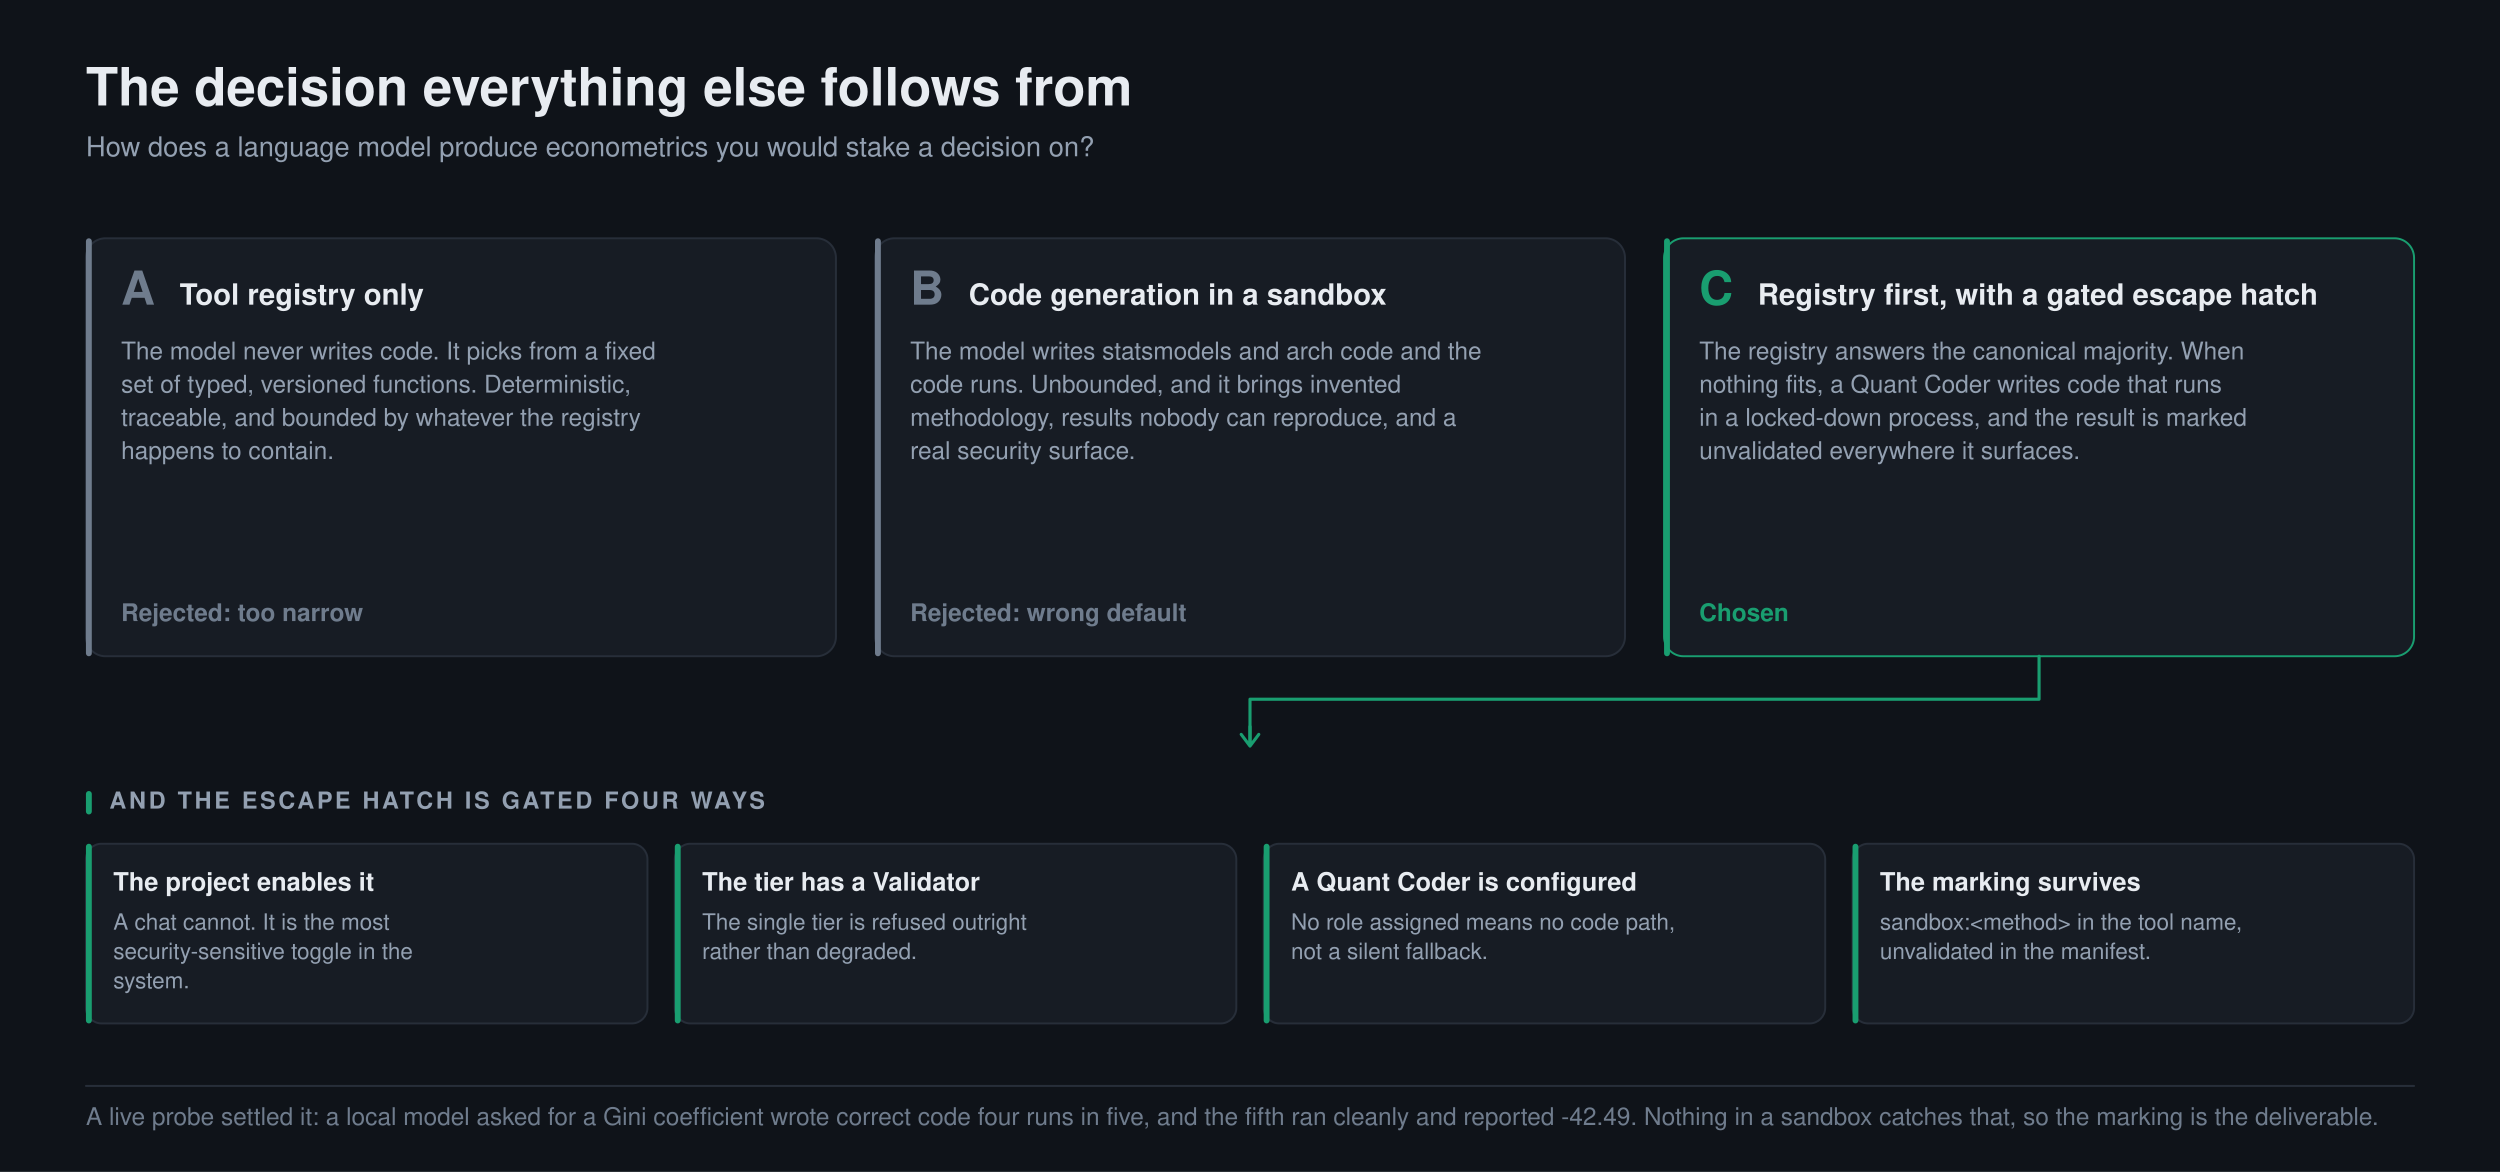
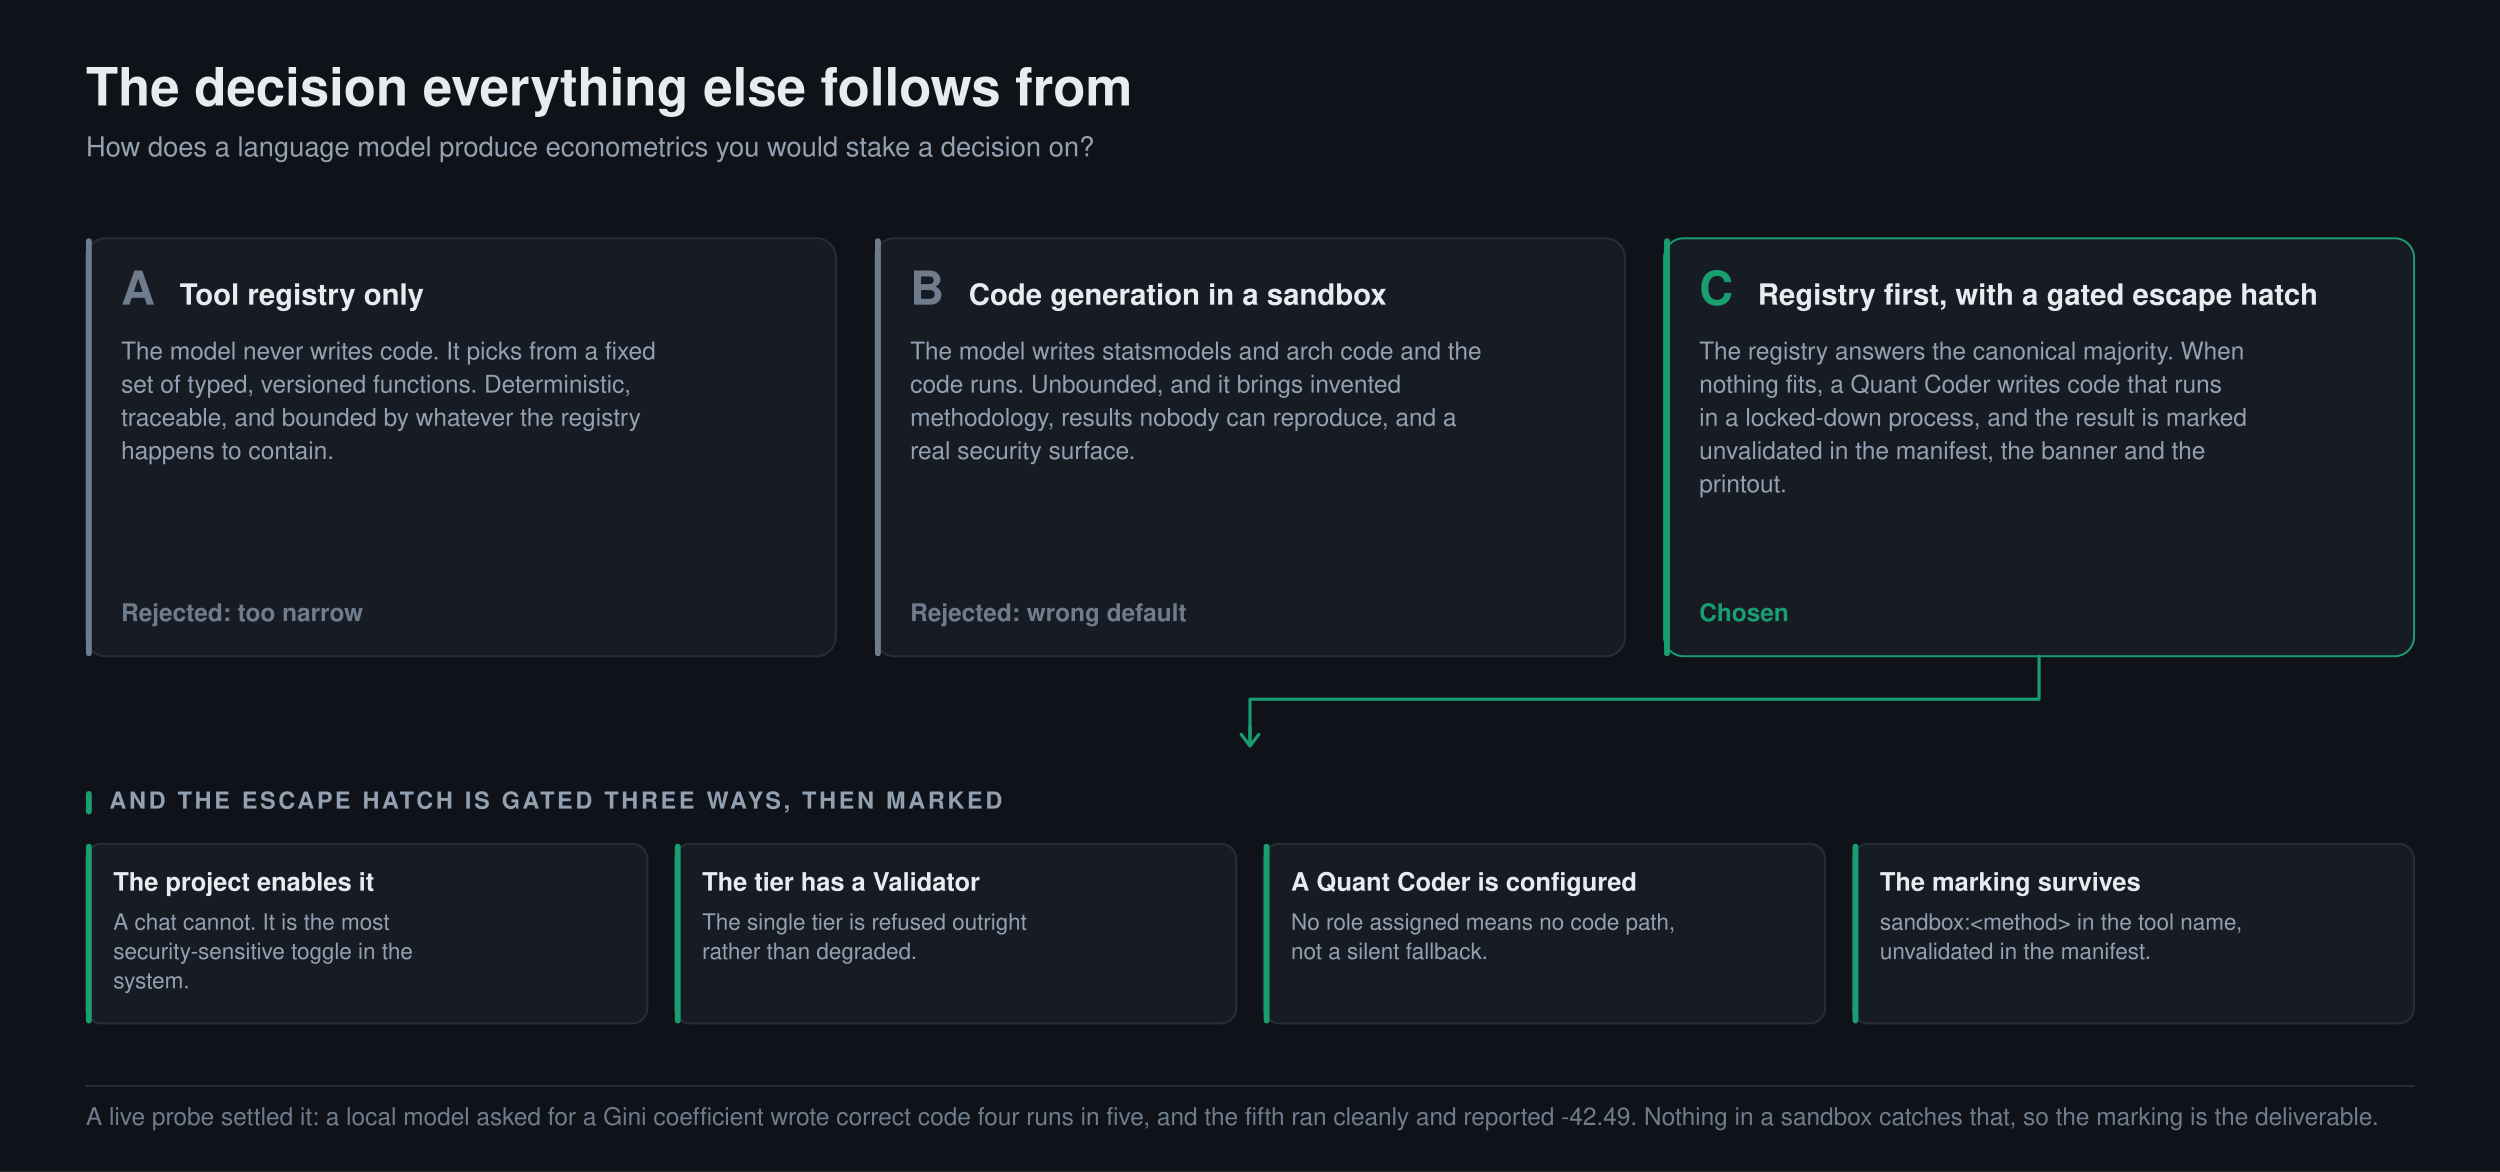
<svg xmlns="http://www.w3.org/2000/svg" viewBox="0 0 1280 600" width="1280" height="600" role="img" aria-label="Three options for how an LLM produces econometrics, and why the third was chosen">
  <rect x="0" y="0" width="1280" height="600" rx="0" fill="#0f1319" stroke="none" />
  <text x="44" y="54" fill="#e8ecf1" font-family="ui-sans-serif,-apple-system,Segoe UI,Helvetica,Arial,sans-serif" font-size="27" font-weight="700" text-anchor="start" letter-spacing="0">The decision everything else follows from</text>
  <text x="44" y="80" fill="#93a0b1" font-family="ui-sans-serif,-apple-system,Segoe UI,Helvetica,Arial,sans-serif" font-size="14" font-weight="400" text-anchor="start" letter-spacing="0">How does a language model produce econometrics you would stake a decision on?</text>
  <rect x="44.0" y="122" width="384.0" height="214" rx="10" fill="#171c24" stroke="#272e39" />
  <rect x="44.0" y="122" width="3" height="214" rx="1.5" fill="#6f7c8d" stroke="none" />
  <text x="62.0" y="156" fill="#6f7c8d" font-family="ui-sans-serif,-apple-system,Segoe UI,Helvetica,Arial,sans-serif" font-size="24" font-weight="700" text-anchor="start" letter-spacing="0">A</text>
  <text x="92.0" y="156" fill="#e8ecf1" font-family="ui-sans-serif,-apple-system,Segoe UI,Helvetica,Arial,sans-serif" font-size="15" font-weight="600" text-anchor="start" letter-spacing="0">Tool registry only</text>
  <text x="62.0" y="184" fill="#93a0b1" font-family="ui-sans-serif,-apple-system,Segoe UI,Helvetica,Arial,sans-serif" font-size="12.5" font-weight="400" text-anchor="start" letter-spacing="0">The model never writes code. It picks from a fixed</text>
  <text x="62.0" y="201" fill="#93a0b1" font-family="ui-sans-serif,-apple-system,Segoe UI,Helvetica,Arial,sans-serif" font-size="12.5" font-weight="400" text-anchor="start" letter-spacing="0">set of typed, versioned functions. Deterministic,</text>
  <text x="62.0" y="218" fill="#93a0b1" font-family="ui-sans-serif,-apple-system,Segoe UI,Helvetica,Arial,sans-serif" font-size="12.5" font-weight="400" text-anchor="start" letter-spacing="0">traceable, and bounded by whatever the registry</text>
  <text x="62.0" y="235" fill="#93a0b1" font-family="ui-sans-serif,-apple-system,Segoe UI,Helvetica,Arial,sans-serif" font-size="12.5" font-weight="400" text-anchor="start" letter-spacing="0">happens to contain.</text>
  <text x="62.0" y="318" fill="#6f7c8d" font-family="ui-sans-serif,-apple-system,Segoe UI,Helvetica,Arial,sans-serif" font-size="12.5" font-weight="700" text-anchor="start" letter-spacing="0">Rejected: too narrow</text>
  <rect x="448.0" y="122" width="384.0" height="214" rx="10" fill="#171c24" stroke="#272e39" />
  <rect x="448.0" y="122" width="3" height="214" rx="1.5" fill="#6f7c8d" stroke="none" />
  <text x="466.0" y="156" fill="#6f7c8d" font-family="ui-sans-serif,-apple-system,Segoe UI,Helvetica,Arial,sans-serif" font-size="24" font-weight="700" text-anchor="start" letter-spacing="0">B</text>
  <text x="496.0" y="156" fill="#e8ecf1" font-family="ui-sans-serif,-apple-system,Segoe UI,Helvetica,Arial,sans-serif" font-size="15" font-weight="600" text-anchor="start" letter-spacing="0">Code generation in a sandbox</text>
  <text x="466.0" y="184" fill="#93a0b1" font-family="ui-sans-serif,-apple-system,Segoe UI,Helvetica,Arial,sans-serif" font-size="12.5" font-weight="400" text-anchor="start" letter-spacing="0">The model writes statsmodels and arch code and the</text>
  <text x="466.0" y="201" fill="#93a0b1" font-family="ui-sans-serif,-apple-system,Segoe UI,Helvetica,Arial,sans-serif" font-size="12.5" font-weight="400" text-anchor="start" letter-spacing="0">code runs. Unbounded, and it brings invented</text>
  <text x="466.0" y="218" fill="#93a0b1" font-family="ui-sans-serif,-apple-system,Segoe UI,Helvetica,Arial,sans-serif" font-size="12.5" font-weight="400" text-anchor="start" letter-spacing="0">methodology, results nobody can reproduce, and a</text>
  <text x="466.0" y="235" fill="#93a0b1" font-family="ui-sans-serif,-apple-system,Segoe UI,Helvetica,Arial,sans-serif" font-size="12.5" font-weight="400" text-anchor="start" letter-spacing="0">real security surface.</text>
  <text x="466.0" y="318" fill="#6f7c8d" font-family="ui-sans-serif,-apple-system,Segoe UI,Helvetica,Arial,sans-serif" font-size="12.5" font-weight="700" text-anchor="start" letter-spacing="0">Rejected: wrong default</text>
  <rect x="852.0" y="122" width="384.0" height="214" rx="10" fill="#171c24" stroke="#199e70" />
  <rect x="852.0" y="122" width="3" height="214" rx="1.5" fill="#199e70" stroke="none" />
  <text x="870.0" y="156" fill="#199e70" font-family="ui-sans-serif,-apple-system,Segoe UI,Helvetica,Arial,sans-serif" font-size="24" font-weight="700" text-anchor="start" letter-spacing="0">C</text>
  <text x="900.0" y="156" fill="#e8ecf1" font-family="ui-sans-serif,-apple-system,Segoe UI,Helvetica,Arial,sans-serif" font-size="15" font-weight="600" text-anchor="start" letter-spacing="0">Registry first, with a gated escape hatch</text>
  <text x="870.0" y="184" fill="#93a0b1" font-family="ui-sans-serif,-apple-system,Segoe UI,Helvetica,Arial,sans-serif" font-size="12.5" font-weight="400" text-anchor="start" letter-spacing="0">The registry answers the canonical majority. When</text>
  <text x="870.0" y="201" fill="#93a0b1" font-family="ui-sans-serif,-apple-system,Segoe UI,Helvetica,Arial,sans-serif" font-size="12.5" font-weight="400" text-anchor="start" letter-spacing="0">nothing fits, a Quant Coder writes code that runs</text>
  <text x="870.0" y="218" fill="#93a0b1" font-family="ui-sans-serif,-apple-system,Segoe UI,Helvetica,Arial,sans-serif" font-size="12.5" font-weight="400" text-anchor="start" letter-spacing="0">in a locked-down process, and the result is marked</text>
-   <text x="870.0" y="235" fill="#93a0b1" font-family="ui-sans-serif,-apple-system,Segoe UI,Helvetica,Arial,sans-serif" font-size="12.5" font-weight="400" text-anchor="start" letter-spacing="0">unvalidated everywhere it surfaces.</text>
+   <text x="870.0" y="235" fill="#93a0b1" font-family="ui-sans-serif,-apple-system,Segoe UI,Helvetica,Arial,sans-serif" font-size="12.5" font-weight="400" text-anchor="start" letter-spacing="0">unvalidated in the manifest, the banner and the</text>
+   <text x="870.0" y="252" fill="#93a0b1" font-family="ui-sans-serif,-apple-system,Segoe UI,Helvetica,Arial,sans-serif" font-size="12.5" font-weight="400" text-anchor="start" letter-spacing="0">printout.</text>
  <text x="870.0" y="318" fill="#199e70" font-family="ui-sans-serif,-apple-system,Segoe UI,Helvetica,Arial,sans-serif" font-size="12.5" font-weight="700" text-anchor="start" letter-spacing="0">Chosen</text>
  <path d="M1044.0 336 L1044.0 358 L640.0 358 L640.0 380" fill="none" stroke="#199e70" stroke-width="1.6" stroke-linecap="round" stroke-linejoin="round" />
  <path d="M640.0 372 v10 m-4.5 -6 l4.5 6 l4.5 -6" fill="none" stroke="#199e70" stroke-width="1.6" stroke-linecap="round" stroke-linejoin="round" />
  <rect x="44" y="405" width="3" height="12" rx="1.5" fill="#199e70" stroke="none" />
-   <text x="56" y="414" fill="#93a0b1" font-family="ui-sans-serif,-apple-system,Segoe UI,Helvetica,Arial,sans-serif" font-size="12" font-weight="700" text-anchor="start" letter-spacing="1.4">AND THE ESCAPE HATCH IS GATED FOUR WAYS</text>
+   <text x="56" y="414" fill="#93a0b1" font-family="ui-sans-serif,-apple-system,Segoe UI,Helvetica,Arial,sans-serif" font-size="12" font-weight="700" text-anchor="start" letter-spacing="1.4">AND THE ESCAPE HATCH IS GATED THREE WAYS, THEN MARKED</text>
  <rect x="44.0" y="432" width="287.5" height="92" rx="8" fill="#171c24" stroke="#272e39" />
  <rect x="44.0" y="432" width="3" height="92" rx="1.5" fill="#199e70" stroke="none" />
  <text x="58.0" y="456" fill="#e8ecf1" font-family="ui-sans-serif,-apple-system,Segoe UI,Helvetica,Arial,sans-serif" font-size="13" font-weight="600" text-anchor="start" letter-spacing="0">The project enables it</text>
  <text x="58.0" y="476" fill="#93a0b1" font-family="ui-sans-serif,-apple-system,Segoe UI,Helvetica,Arial,sans-serif" font-size="11.5" font-weight="400" text-anchor="start" letter-spacing="0">A chat cannot. It is the most</text>
  <text x="58.0" y="491" fill="#93a0b1" font-family="ui-sans-serif,-apple-system,Segoe UI,Helvetica,Arial,sans-serif" font-size="11.5" font-weight="400" text-anchor="start" letter-spacing="0">security-sensitive toggle in the</text>
  <text x="58.0" y="506" fill="#93a0b1" font-family="ui-sans-serif,-apple-system,Segoe UI,Helvetica,Arial,sans-serif" font-size="11.5" font-weight="400" text-anchor="start" letter-spacing="0">system.</text>
  <rect x="345.5" y="432" width="287.5" height="92" rx="8" fill="#171c24" stroke="#272e39" />
  <rect x="345.5" y="432" width="3" height="92" rx="1.5" fill="#199e70" stroke="none" />
  <text x="359.5" y="456" fill="#e8ecf1" font-family="ui-sans-serif,-apple-system,Segoe UI,Helvetica,Arial,sans-serif" font-size="13" font-weight="600" text-anchor="start" letter-spacing="0">The tier has a Validator</text>
  <text x="359.5" y="476" fill="#93a0b1" font-family="ui-sans-serif,-apple-system,Segoe UI,Helvetica,Arial,sans-serif" font-size="11.5" font-weight="400" text-anchor="start" letter-spacing="0">The single tier is refused outright</text>
  <text x="359.5" y="491" fill="#93a0b1" font-family="ui-sans-serif,-apple-system,Segoe UI,Helvetica,Arial,sans-serif" font-size="11.5" font-weight="400" text-anchor="start" letter-spacing="0">rather than degraded.</text>
  <rect x="647.0" y="432" width="287.5" height="92" rx="8" fill="#171c24" stroke="#272e39" />
  <rect x="647.0" y="432" width="3" height="92" rx="1.5" fill="#199e70" stroke="none" />
  <text x="661.0" y="456" fill="#e8ecf1" font-family="ui-sans-serif,-apple-system,Segoe UI,Helvetica,Arial,sans-serif" font-size="13" font-weight="600" text-anchor="start" letter-spacing="0">A Quant Coder is configured</text>
  <text x="661.0" y="476" fill="#93a0b1" font-family="ui-sans-serif,-apple-system,Segoe UI,Helvetica,Arial,sans-serif" font-size="11.5" font-weight="400" text-anchor="start" letter-spacing="0">No role assigned means no code path,</text>
  <text x="661.0" y="491" fill="#93a0b1" font-family="ui-sans-serif,-apple-system,Segoe UI,Helvetica,Arial,sans-serif" font-size="11.5" font-weight="400" text-anchor="start" letter-spacing="0">not a silent fallback.</text>
  <rect x="948.5" y="432" width="287.5" height="92" rx="8" fill="#171c24" stroke="#272e39" />
  <rect x="948.5" y="432" width="3" height="92" rx="1.5" fill="#199e70" stroke="none" />
  <text x="962.5" y="456" fill="#e8ecf1" font-family="ui-sans-serif,-apple-system,Segoe UI,Helvetica,Arial,sans-serif" font-size="13" font-weight="600" text-anchor="start" letter-spacing="0">The marking survives</text>
  <text x="962.5" y="476" fill="#93a0b1" font-family="ui-sans-serif,-apple-system,Segoe UI,Helvetica,Arial,sans-serif" font-size="11.5" font-weight="400" text-anchor="start" letter-spacing="0">sandbox:&lt;method&gt; in the tool name,</text>
  <text x="962.5" y="491" fill="#93a0b1" font-family="ui-sans-serif,-apple-system,Segoe UI,Helvetica,Arial,sans-serif" font-size="11.5" font-weight="400" text-anchor="start" letter-spacing="0">unvalidated in the manifest.</text>
  <line x1="44" y1="556" x2="1236" y2="556" stroke="#272e39" stroke-width="1" stroke-linecap="round" />
  <text x="44" y="576" fill="#6f7c8d" font-family="ui-sans-serif,-apple-system,Segoe UI,Helvetica,Arial,sans-serif" font-size="12.5" font-weight="400" text-anchor="start" letter-spacing="0">A live probe settled it: a local model asked for a Gini coefficient wrote correct code four runs in five, and the fifth ran cleanly and reported -42.49. Nothing in a sandbox catches that, so the marking is the deliverable.</text>
</svg>
